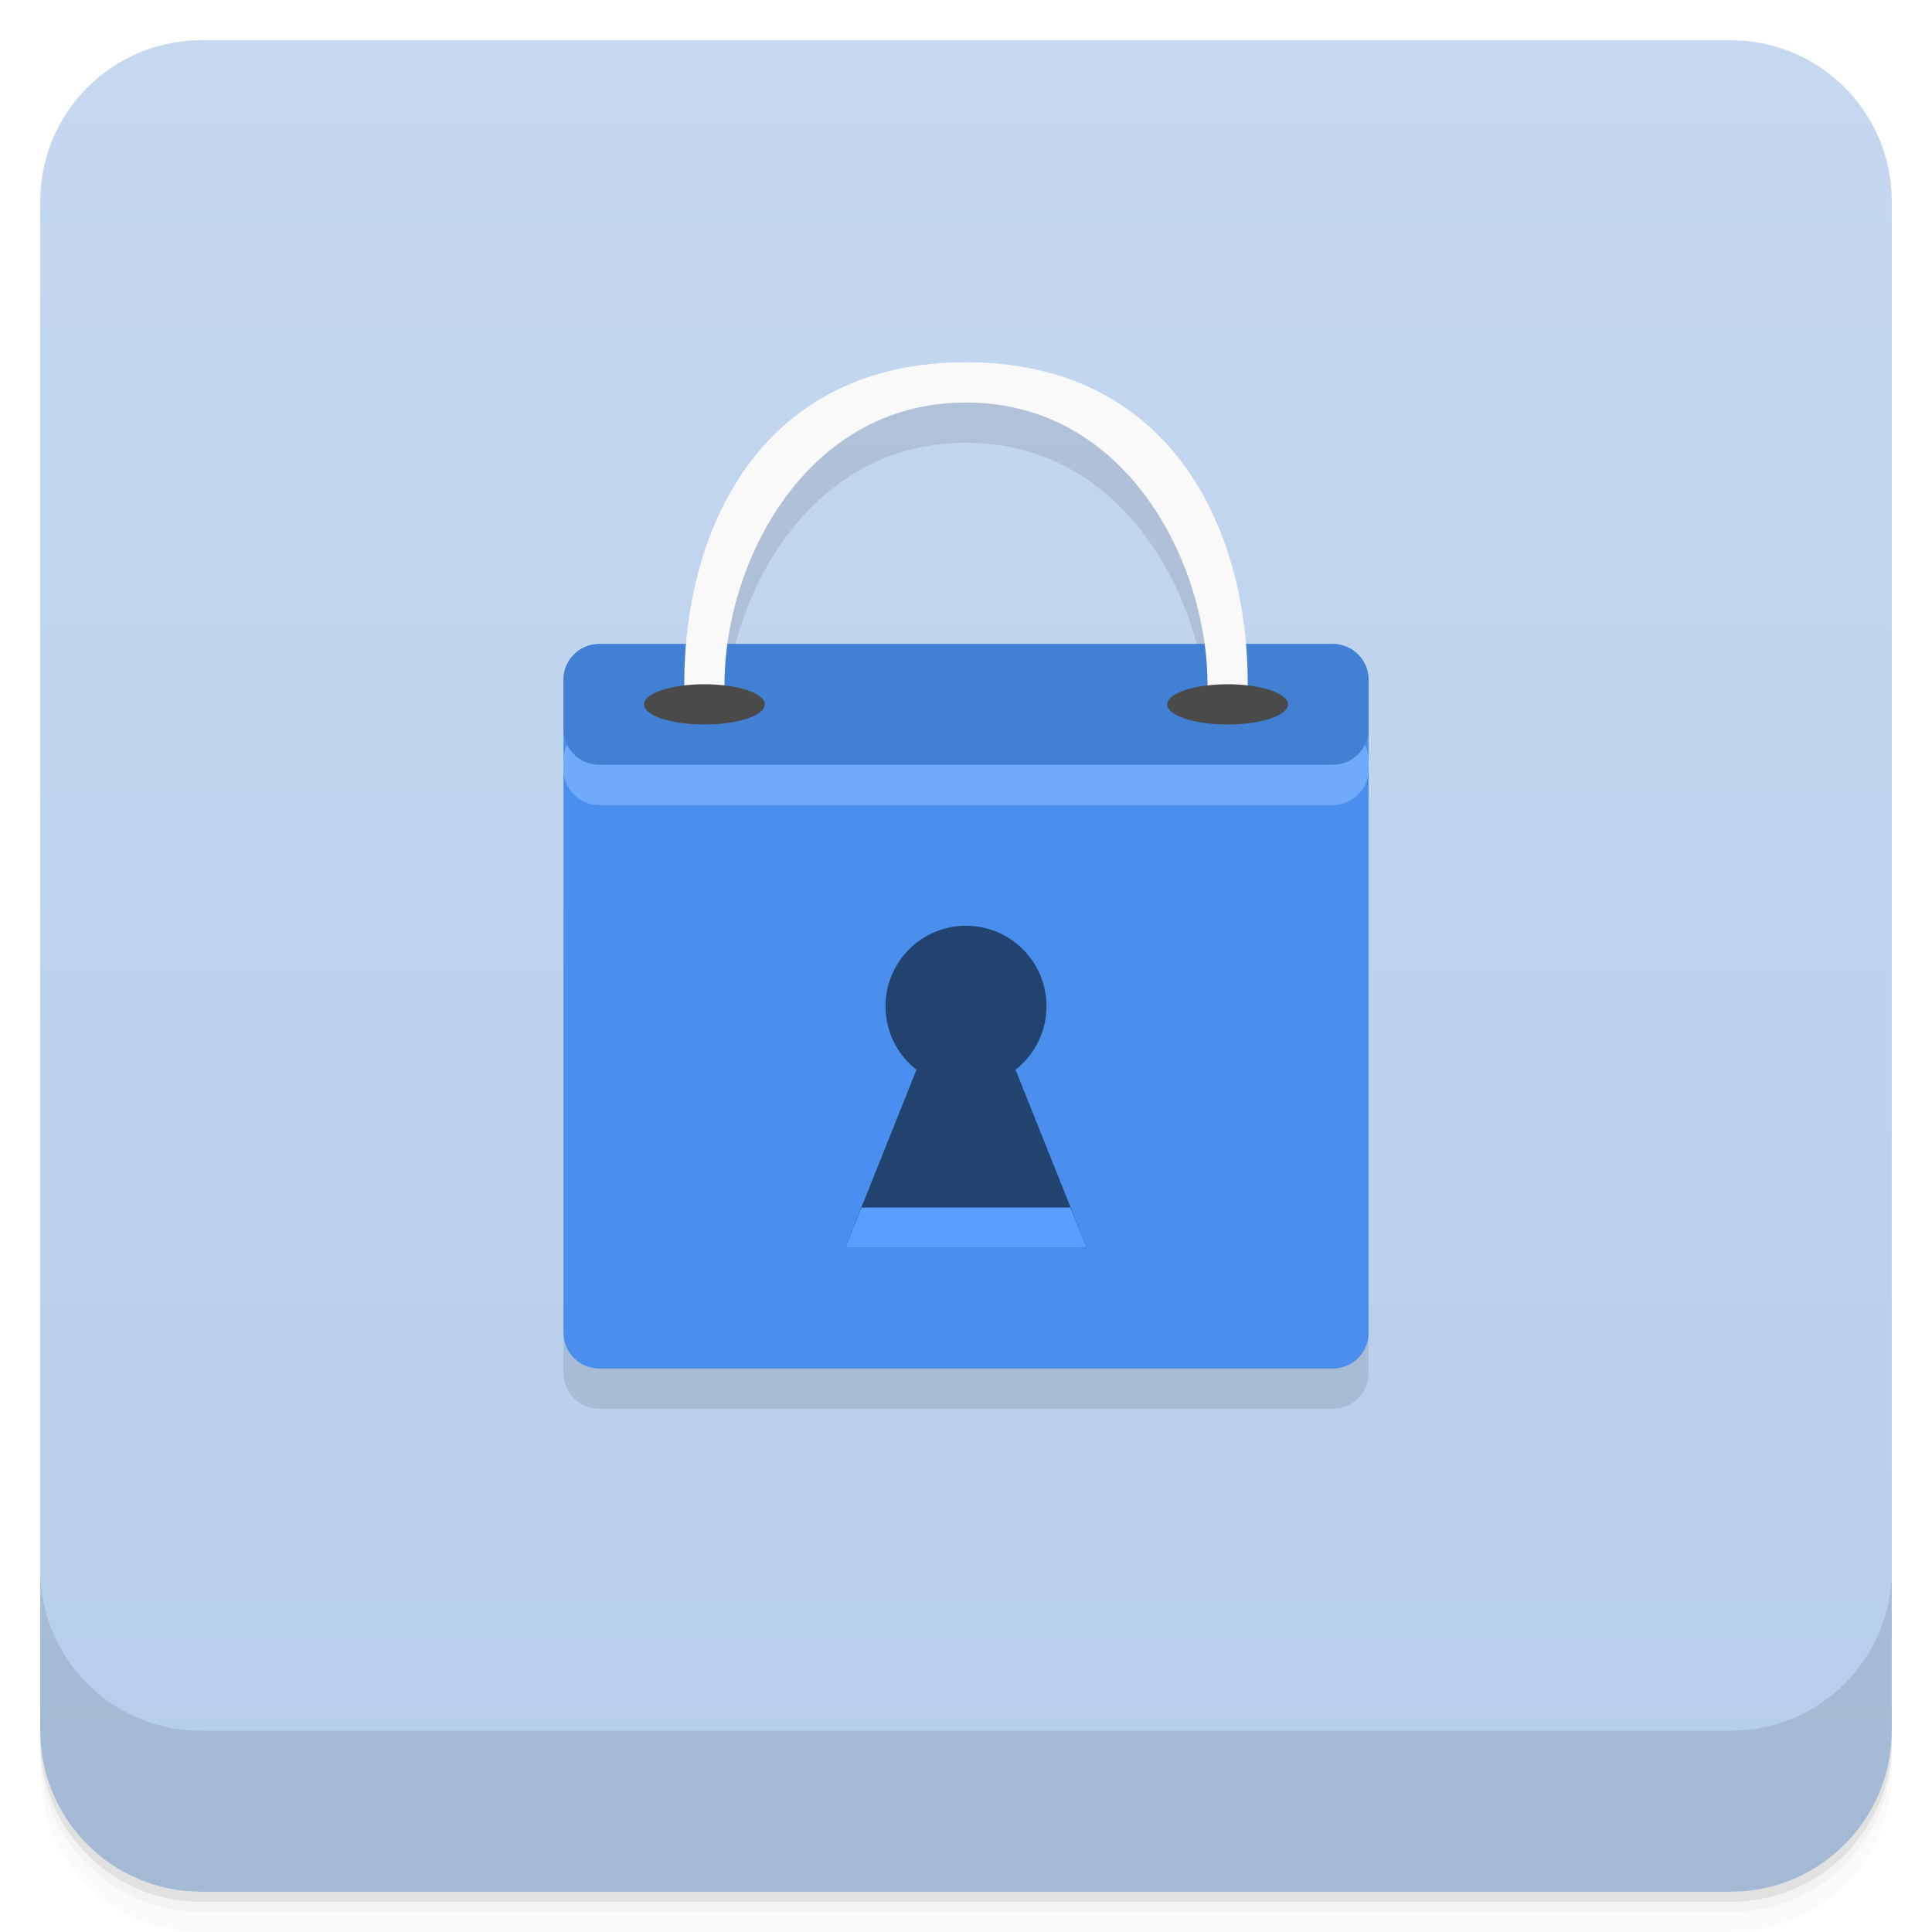
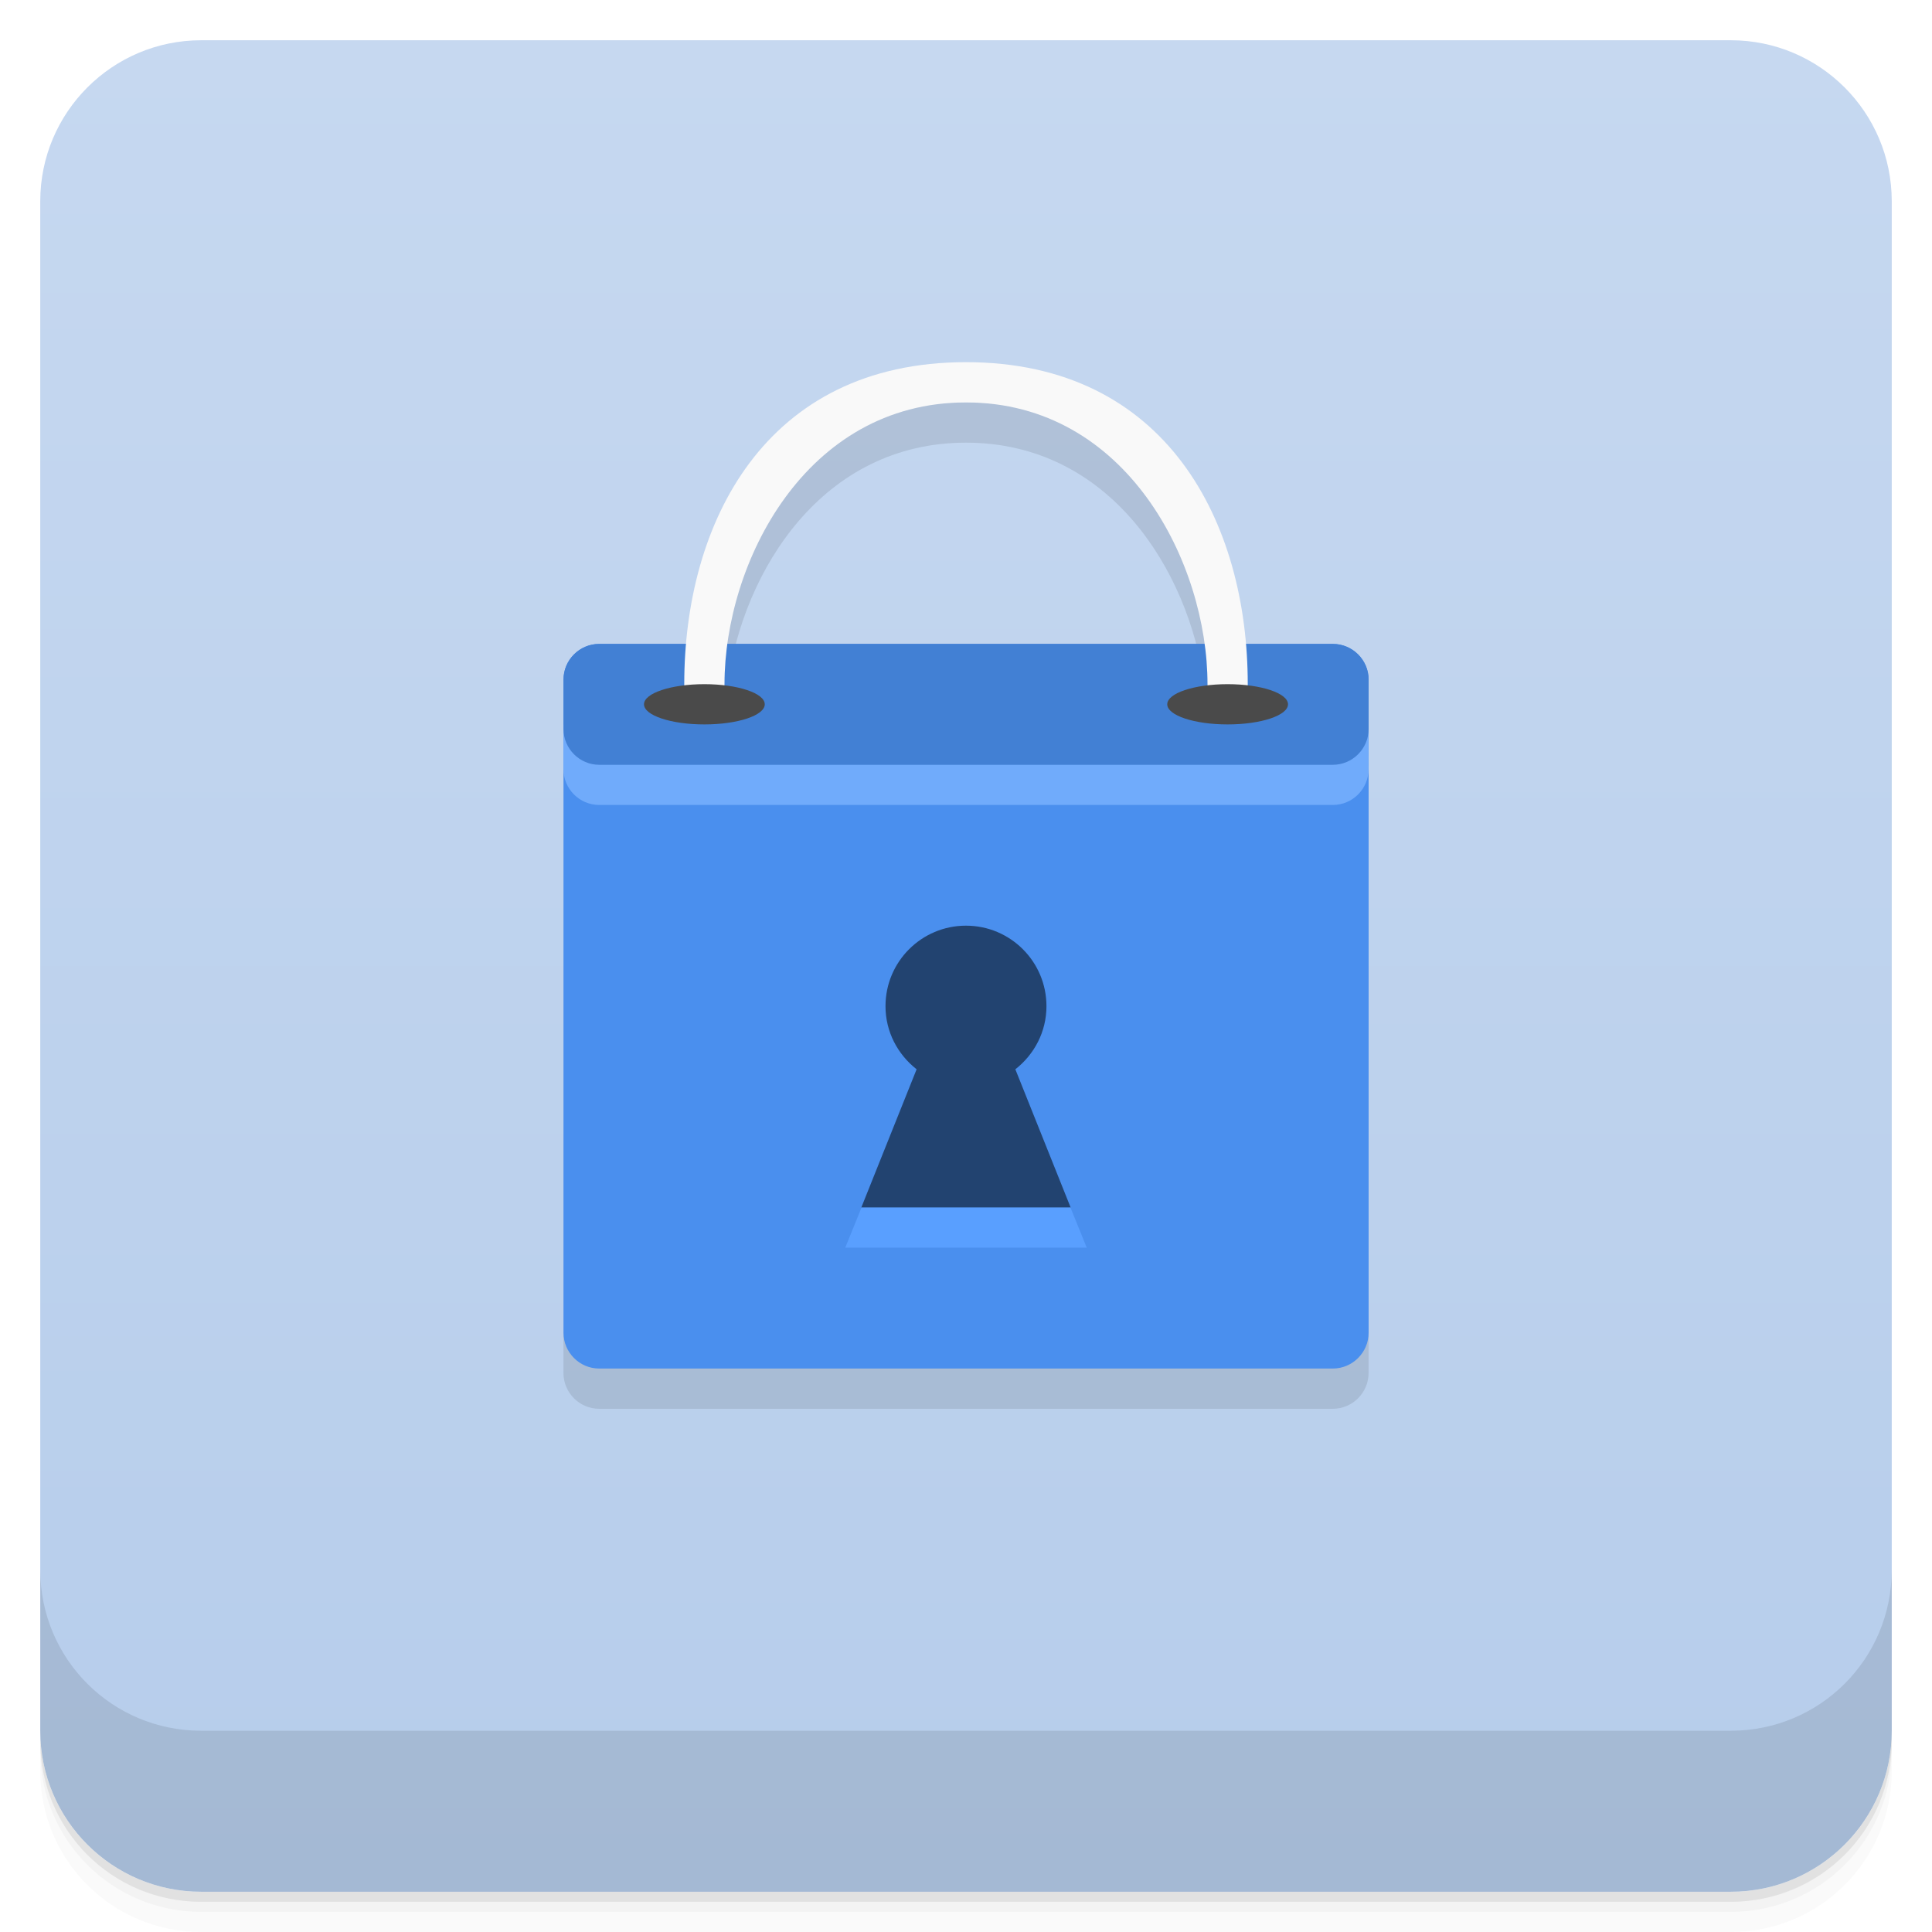
- <svg xmlns="http://www.w3.org/2000/svg" width="48" height="48" version="1.1" viewBox="0 0 48 48">
+ <svg xmlns="http://www.w3.org/2000/svg" version="1.1" viewBox="0 0 48 48">
  <defs>
-     <linearGradient id="linearGradient4501" x1="-47" x2="-1" y1="2.8779e-15" y2="6.1232e-17" gradientUnits="userSpaceOnUse">
-       <stop style="stop-color:#b6cdeb" offset="0" />
-       <stop style="stop-color:#c6d8f0" offset="1" />
+     <linearGradient id="bg" x2="0" y1="1" y2="47" gradientUnits="userSpaceOnUse">
+       <stop style="stop-color:#c6d8f0" offset="0" />
+       <stop style="stop-color:#b6cdeb" offset="1" />
    </linearGradient>
  </defs>
-   <g transform="translate(0 3.949e-5)">
-     <path d="m1 43v0.25c0 2.216 1.784 4 4 4h38c2.216 0 4-1.784 4-4v-0.25c0 2.216-1.784 4-4 4h-38c-2.216 0-4-1.784-4-4zm0 0.5v0.5c0 2.216 1.784 4 4 4h38c2.216 0 4-1.784 4-4v-0.5c0 2.216-1.784 4-4 4h-38c-2.216 0-4-1.784-4-4z" style="opacity:.02" />
-     <path d="m1 43.25v0.25c0 2.216 1.784 4 4 4h38c2.216 0 4-1.784 4-4v-0.25c0 2.216-1.784 4-4 4h-38c-2.216 0-4-1.784-4-4z" style="opacity:.05" />
-     <path d="m1 43v0.25c0 2.216 1.784 4 4 4h38c2.216 0 4-1.784 4-4v-0.25c0 2.216-1.784 4-4 4h-38c-2.216 0-4-1.784-4-4z" style="opacity:.1" />
-   </g>
-   <rect transform="rotate(-90)" x="-47" y="1" width="46" height="46" rx="4" style="fill:url(#linearGradient4501)" />
-   <g transform="translate(0 3.949e-5)">
-     <g transform="translate(0 -1004.4)">
-       <path d="m1 1043.4v4c0 2.216 1.784 4 4 4h38c2.216 0 4-1.784 4-4v-4c0 2.216-1.784 4-4 4h-38c-2.216 0-4-1.784-4-4z" style="opacity:.1" />
-     </g>
-   </g>
-   <g transform="translate(-1,-1)">
+   <path d="m1 43v0.25c0 2.216 1.784 4 4 4h38c2.216 0 4-1.784 4-4v-0.25c0 2.216-1.784 4-4 4h-38c-2.216 0-4-1.784-4-4zm0 0.5v0.5c0 2.216 1.784 4 4 4h38c2.216 0 4-1.784 4-4v-0.5c0 2.216-1.784 4-4 4h-38c-2.216 0-4-1.784-4-4z" style="opacity:.02" />
+   <path d="m1 43.25v0.25c0 2.216 1.784 4 4 4h38c2.216 0 4-1.784 4-4v-0.25c0 2.216-1.784 4-4 4h-38c-2.216 0-4-1.784-4-4z" style="opacity:.05" />
+   <path d="m1 43v0.25c0 2.216 1.784 4 4 4h38c2.216 0 4-1.784 4-4v-0.25c0 2.216-1.784 4-4 4h-38c-2.216 0-4-1.784-4-4z" style="opacity:.1" />
+   <rect x="1" y="1" width="46" height="46" rx="4" style="fill:url(#bg)" />
+   <path d="m1 39v4c0 2.216 1.784 4 4 4h38c2.216 0 4-1.784 4-4v-4c0 2.216-1.784 4-4 4h-38c-2.216 0-4-1.784-4-4z" style="opacity:.1" />
+   <g transform="translate(-1 -1.002)">
    <g transform="translate(1,1)">
      <g style="opacity:.1">
-         <path d="m14.887 17h18.227c0.488 0 0.887 0.398 0.887 0.887v16.227c0 0.488-0.398 0.887-0.887 0.887h-18.227c-0.488 0-0.887-0.398-0.887-0.887v-16.227c0-0.488 0.398-0.887 0.887-0.887" />
-         <path d="m17 18c0-4 2-8 7-8s7 4 7 8c0 1-1 1-1 0 0-3-2-7-6-7s-6 4-6 7c0 1-1 1-1 0" />
+         <path transform="translate(-1,-1)" d="m25 11c-4.581 0-6.622 3.361-6.936 7h-2.178c-0.489 0-0.887 0.399-0.887 0.887v16.227c0 0.489 0.399 0.889 0.887 0.889h18.227c0.489 0 0.889-0.401 0.889-0.889v-16.227c0-0.489-0.401-0.887-0.889-0.887h-2.178c-0.313-3.639-2.354-7-6.936-7zm0 1c3.57 0 5.536 3.182 5.92 6h-11.84c0.384-2.818 2.35-6 5.92-6z" />
      </g>
    </g>
  </g>
-   <path d="m14.887 16h18.227c0.488 0 0.887 0.398 0.887 0.887v16.227c0 0.488-0.398 0.887-0.887 0.887h-18.227c-0.488 0-0.887-0.398-0.887-0.887v-16.227c0-0.488 0.398-0.887 0.887-0.887" style="fill:#4a8fee" />
-   <path d="m14.887 18h18.227c0.488 0 0.887 0.398 0.887 0.887v0.227c0 0.488-0.398 0.887-0.887 0.887h-18.227c-0.488 0-0.887-0.398-0.887-0.887v-0.227c0-0.488 0.398-0.887 0.887-0.887" style="fill:#70abfb" />
-   <path d="m14.887 16h18.227c0.488 0 0.887 0.398 0.887 0.887v1.227c0 0.488-0.398 0.887-0.887 0.887h-18.227c-0.488 0-0.887-0.398-0.887-0.887v-1.227c0-0.488 0.398-0.887 0.887-0.887" style="fill:#4280d4" />
-   <path d="m26 25c0 1.105-0.895 2-2 2s-2-0.895-2-2 0.895-2 2-2 2 0.895 2 2" style="fill:#224370" />
-   <path d="m23 26-2 5h6l-2-5m-2 0" style="fill:#224370" />
-   <path d="m21.406 30-0.406 1h6l-0.406-1m-5.188 0" style="fill:#599fff" />
-   <path d="m17 17c0-4 2-8 7-8s7 4 7 8c0 1-1 1-1 0 0-3-2-7-6-7s-6 4-6 7c0 1-1 1-1 0" style="fill:#f9f9f9" />
-   <path d="m19 17.5c0 0.277-0.672 0.5-1.5 0.5s-1.5-0.223-1.5-0.5 0.672-0.5 1.5-0.5 1.5 0.223 1.5 0.5" style="fill:#4a4a4a" />
-   <path d="m32 17.5c0 0.277-0.672 0.5-1.5 0.5s-1.5-0.223-1.5-0.5 0.672-0.5 1.5-0.5 1.5 0.223 1.5 0.5" style="fill:#4a4a4a" />
+   <path d="m14.887 15.998c-0.489 0-0.887 0.399-0.887 0.887v16.227c0 0.489 0.399 0.889 0.887 0.889h18.227c0.489 0 0.889-0.401 0.889-0.889v-16.227c0-0.489-0.401-0.887-0.889-0.887z" style="fill:#4a8fee" />
+   <path d="m34 17.998 1e-3 1.114c4.38e-4 0.488-0.398 0.887-0.887 0.887h-18.227c-0.488 0-0.887-0.398-0.887-0.887v-1.114" style="fill:#70abfb" />
+   <path d="m14.887 15.998c-0.489 0-0.887 0.399-0.887 0.887v1.227c0 0.489 0.399 0.889 0.887 0.889h18.227c0.489 0 0.889-0.401 0.889-0.889v-1.227c0-0.489-0.401-0.887-0.889-0.887z" style="fill:#4280d4" />
+   <path d="m24 22.998c-1.105 0-2 0.895-2 2 0 0.64 0.306 1.202 0.773 1.568l-1.373 3.432c1.6 1 3.6 1 5.199 0l-1.373-3.432c0.468-0.366 0.773-0.928 0.773-1.568 0-1.105-0.895-2-2-2z" style="fill:#224370" />
+   <path d="m21.406 29.998-0.406 1h6l-0.406-1m-5.188 0" style="fill:#599fff" />
+   <path d="m17 16.998c0-4 2-8 7-8s7 4 7 8c0 1-1 1-1 0 0-3-2-7-6-7s-6 4-6 7c0 1-1 1-1 0" style="fill:#f9f9f9" />
+   <path d="m19 17.498c0 0.277-0.672 0.5-1.5 0.5s-1.5-0.223-1.5-0.5 0.672-0.5 1.5-0.5 1.5 0.223 1.5 0.5" style="fill:#4a4a4a" />
+   <path d="m32 17.498c0 0.277-0.672 0.5-1.5 0.5s-1.5-0.223-1.5-0.5 0.672-0.5 1.5-0.5 1.5 0.223 1.5 0.5" style="fill:#4a4a4a" />
</svg>
